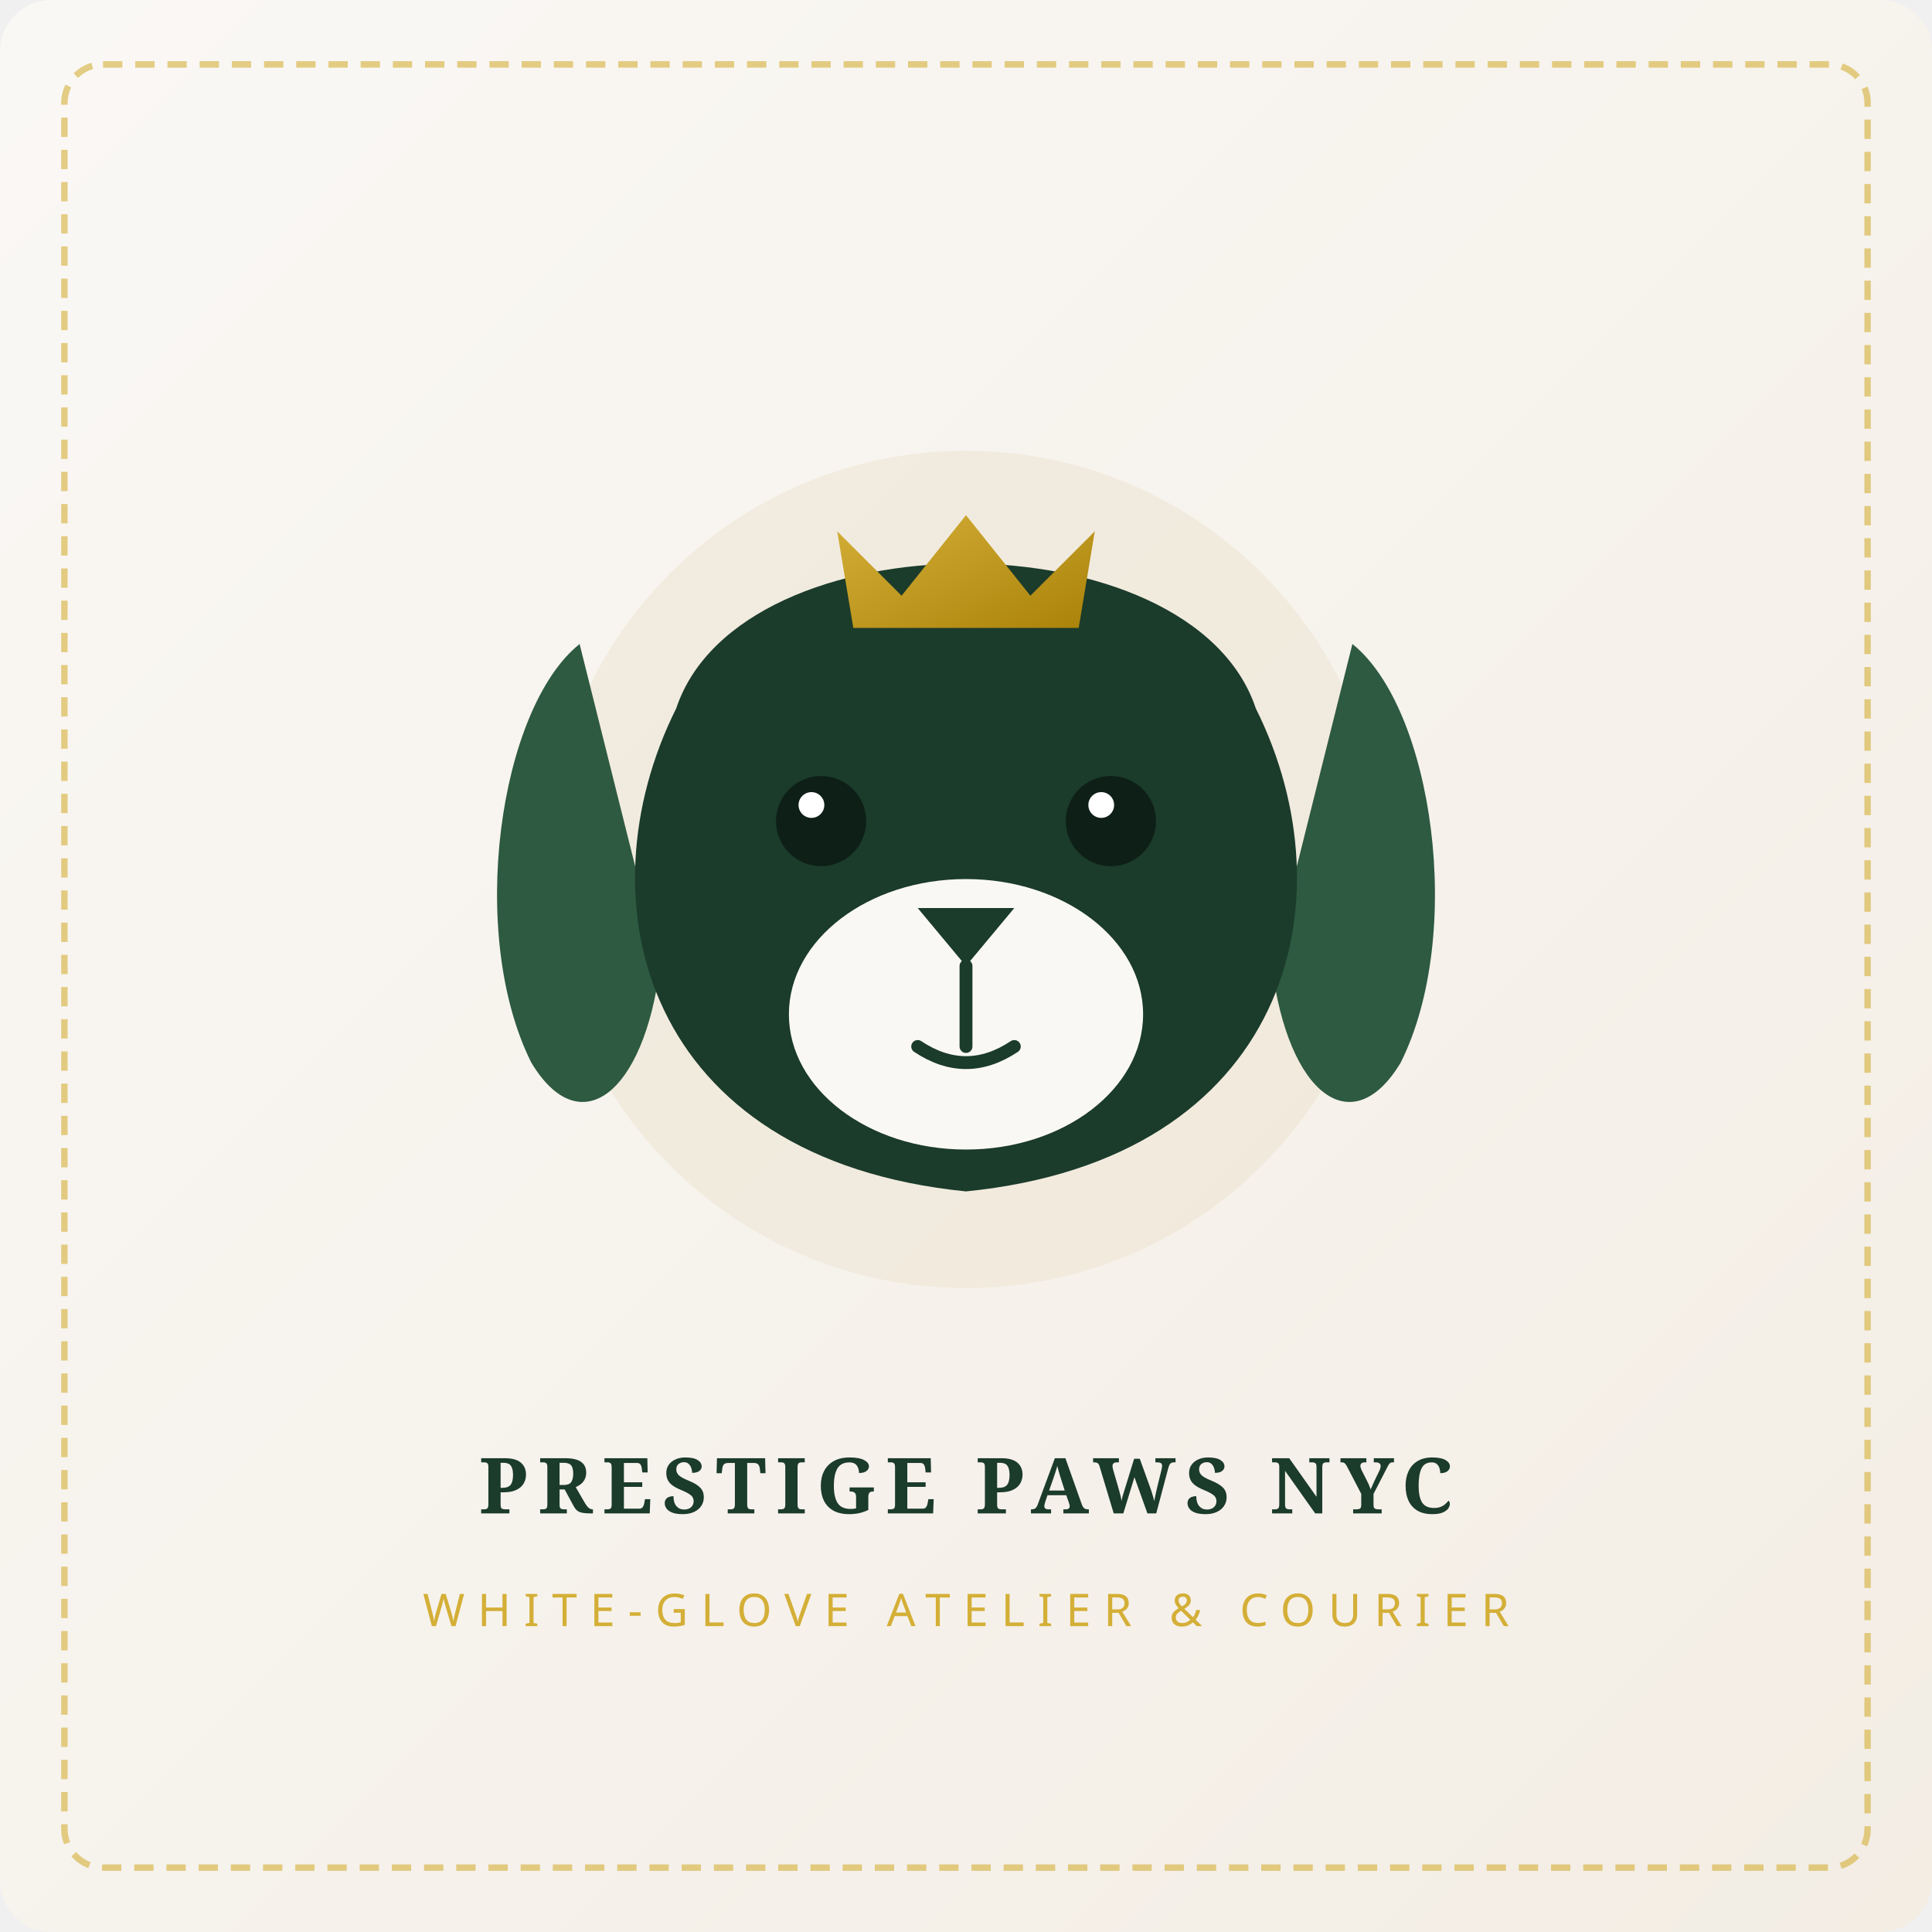
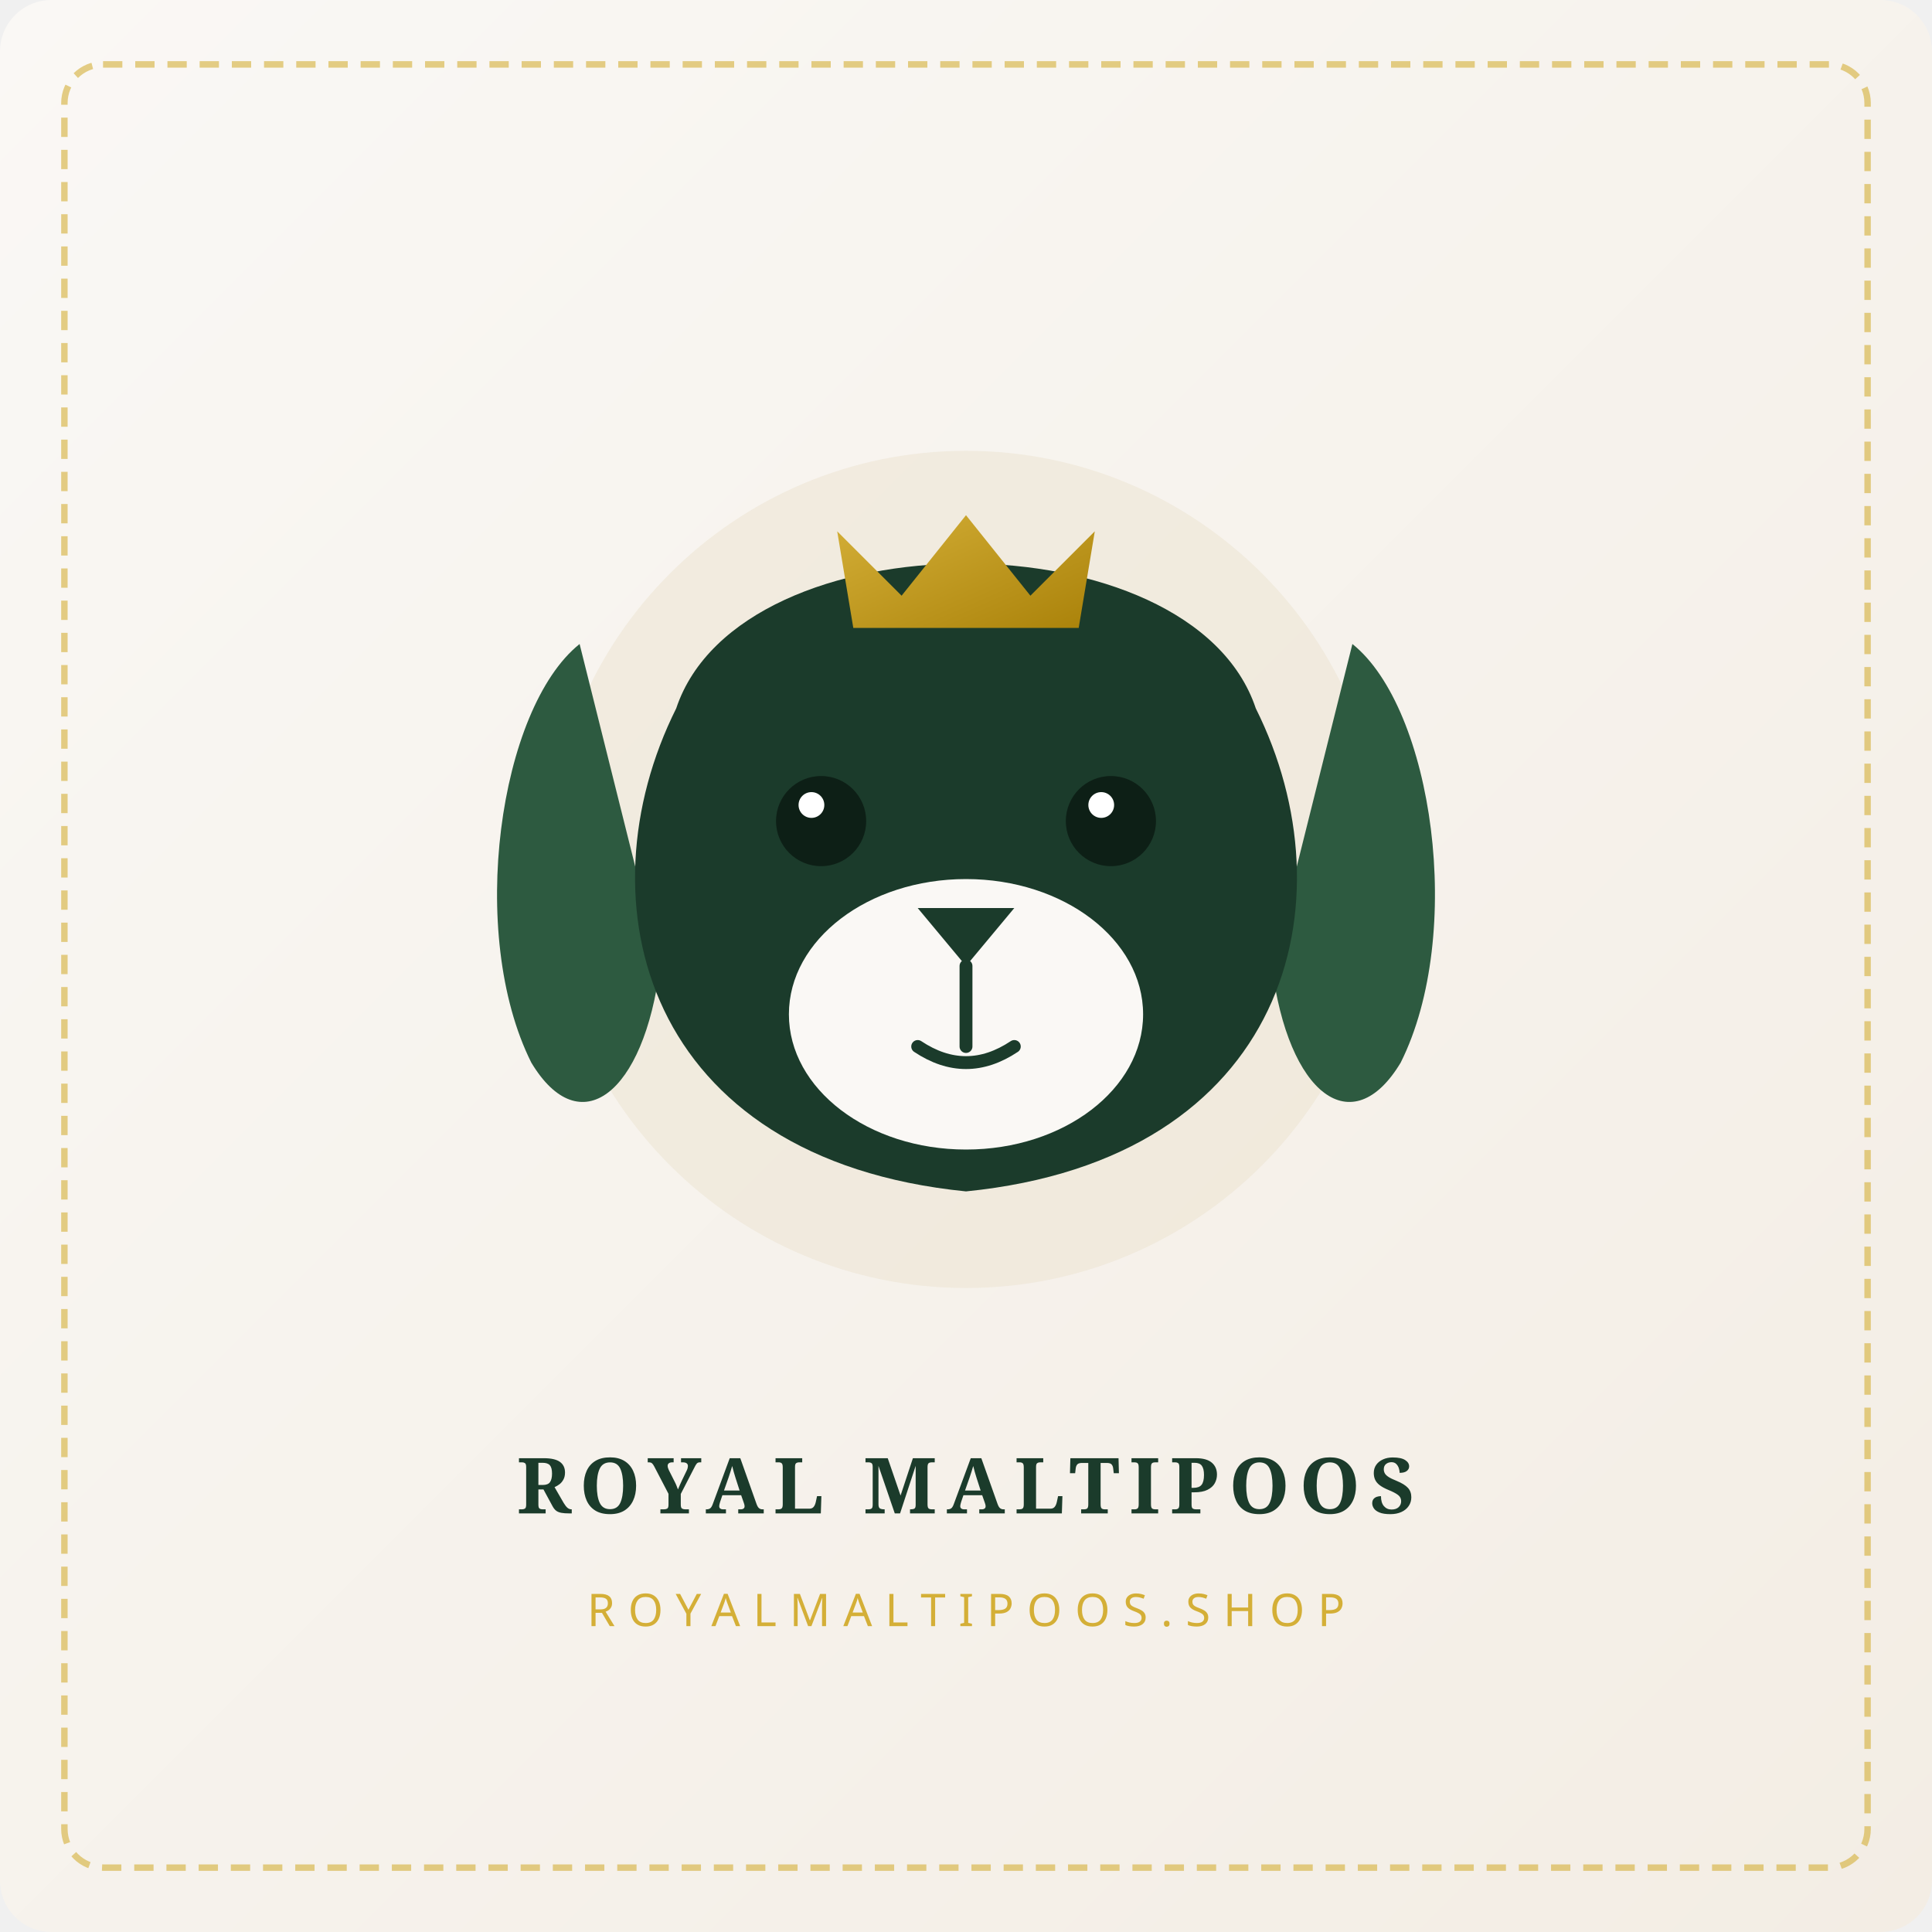
<svg xmlns="http://www.w3.org/2000/svg" viewBox="0 0 600 600" width="100%" height="100%">
  <defs>
    <linearGradient id="luxuryBg" x1="0%" y1="0%" x2="100%" y2="100%">
      <stop offset="0%" stop-color="#FAF8F5" />
      <stop offset="100%" stop-color="#F3EDE4" />
    </linearGradient>
    <linearGradient id="goldGrad" x1="0%" y1="0%" x2="100%" y2="100%">
      <stop offset="0%" stop-color="#D4AF37" />
      <stop offset="100%" stop-color="#AA820A" />
    </linearGradient>
  </defs>
  <rect width="600" height="600" fill="url(#luxuryBg)" rx="16" />
  <rect x="20" y="20" width="560" height="560" fill="none" stroke="#D4AF37" stroke-width="2" stroke-dasharray="6,4" rx="12" opacity="0.6" />
  <circle cx="300" cy="270" r="130" fill="#E8DEC8" opacity="0.4" />
  <g transform="translate(190, 160)" fill="#1B3B2B">
    <path d="M-10,40 C-35,60 -45,130 -25,170 C-10,195 10,180 15,140 Z" fill="#2D5A40" />
    <path d="M230,40 C255,60 265,130 245,170 C230,195 210,180 205,140 Z" fill="#2D5A40" />
    <path d="M20,60 C40,0 180,0 200,60 C230,120 210,200 110,210 C10,200 -10,120 20,60 Z" />
    <ellipse cx="110" cy="155" rx="55" ry="42" fill="#FAF8F5" />
    <polygon points="110,140 95,122 125,122" fill="#1B3B2B" />
    <path d="M110,140 L110,165 M95,165 Q110,175 125,165" stroke="#1B3B2B" stroke-width="4" stroke-linecap="round" fill="none" />
    <circle cx="65" cy="95" r="14" fill="#0D1F16" />
    <circle cx="62" cy="90" r="4" fill="#FFFFFF" />
    <circle cx="155" cy="95" r="14" fill="#0D1F16" />
    <circle cx="152" cy="90" r="4" fill="#FFFFFF" />
    <path d="M70,5 L90,25 L110,0 L130,25 L150,5 L145,35 L75,35 Z" fill="url(#goldGrad)" />
  </g>
-   <text x="300" y="470" font-family="'Cinzel', 'Playfair Display', Georgia, serif" font-size="24" font-weight="bold" fill="#1B3B2B" text-anchor="middle" letter-spacing="3">PRESTIGE PAWS NYC</text>
-   <text x="300" y="505" font-family="'Montserrat', sans-serif" font-size="14" font-weight="500" fill="#D4AF37" text-anchor="middle" letter-spacing="4">WHITE-GLOVE ATELIER &amp; COURIER</text>
+   <text x="300" y="470" font-family="'Cinzel', 'Playfair Display', Georgia, serif" font-size="24" font-weight="bold" fill="#1B3B2B" text-anchor="middle" letter-spacing="3">ROYAL MALTIPOOS</text>
+   <text x="300" y="505" font-family="'Montserrat', sans-serif" font-size="14" font-weight="500" fill="#D4AF37" text-anchor="middle" letter-spacing="4">ROYALMALTIPOOS.SHOP</text>
</svg>
